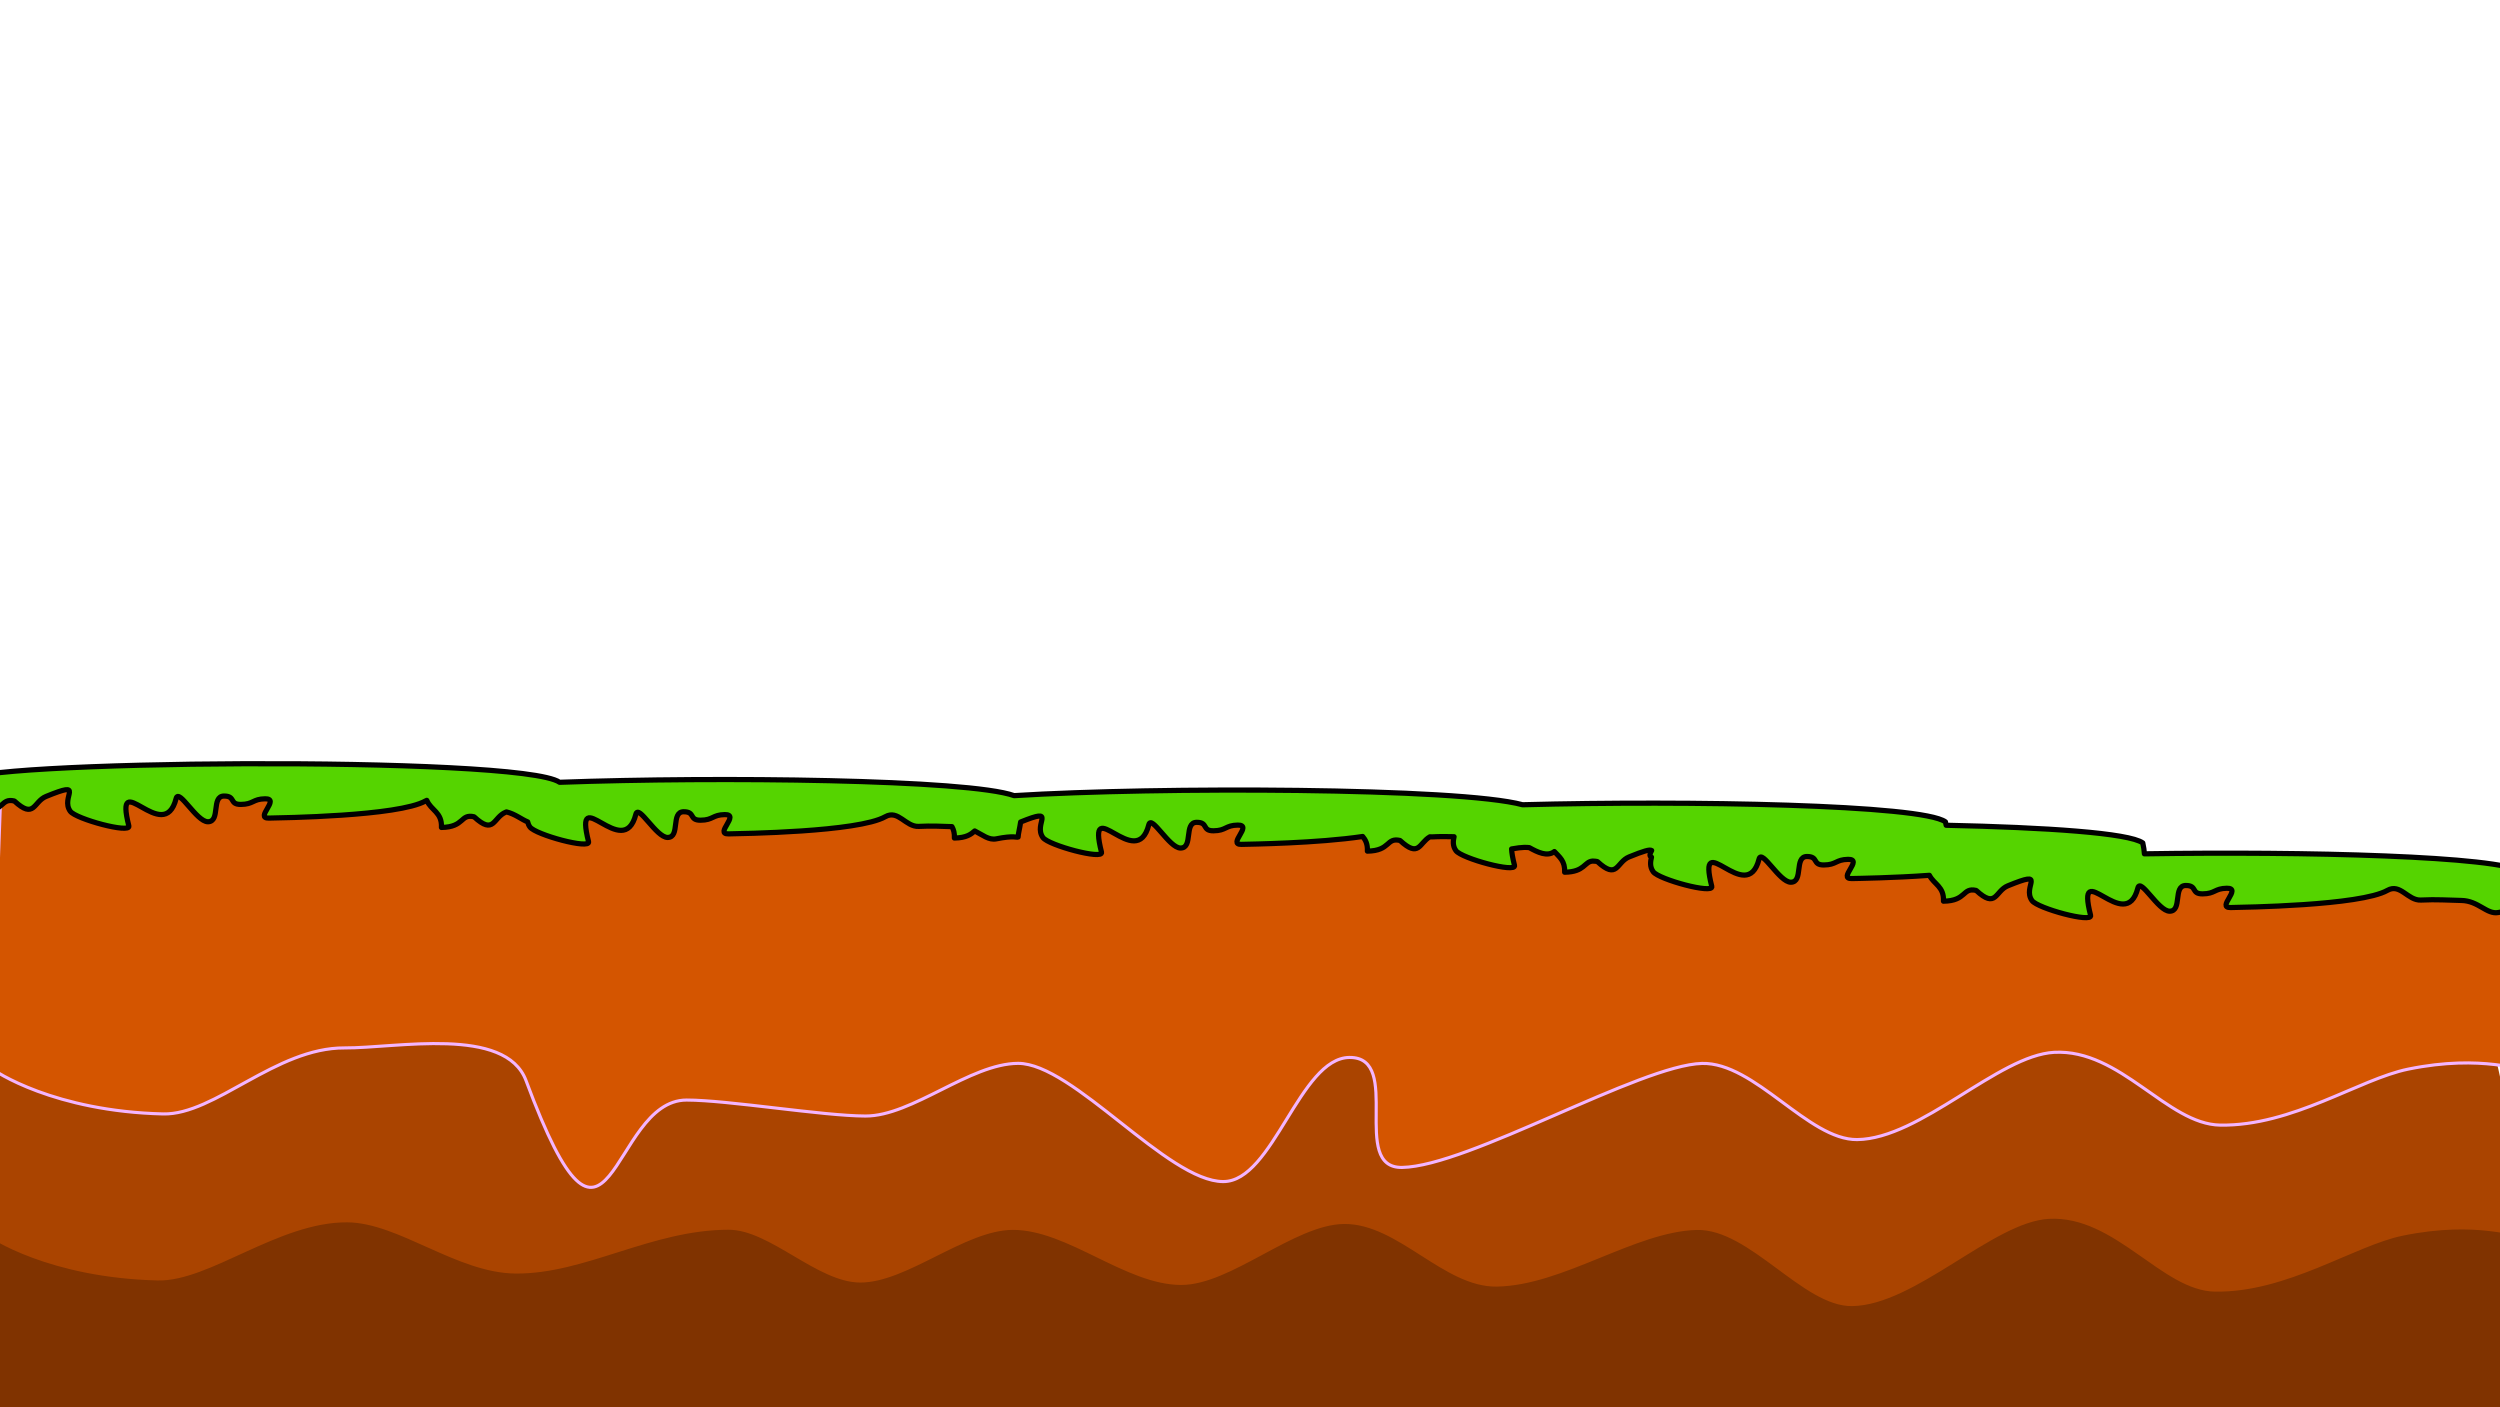
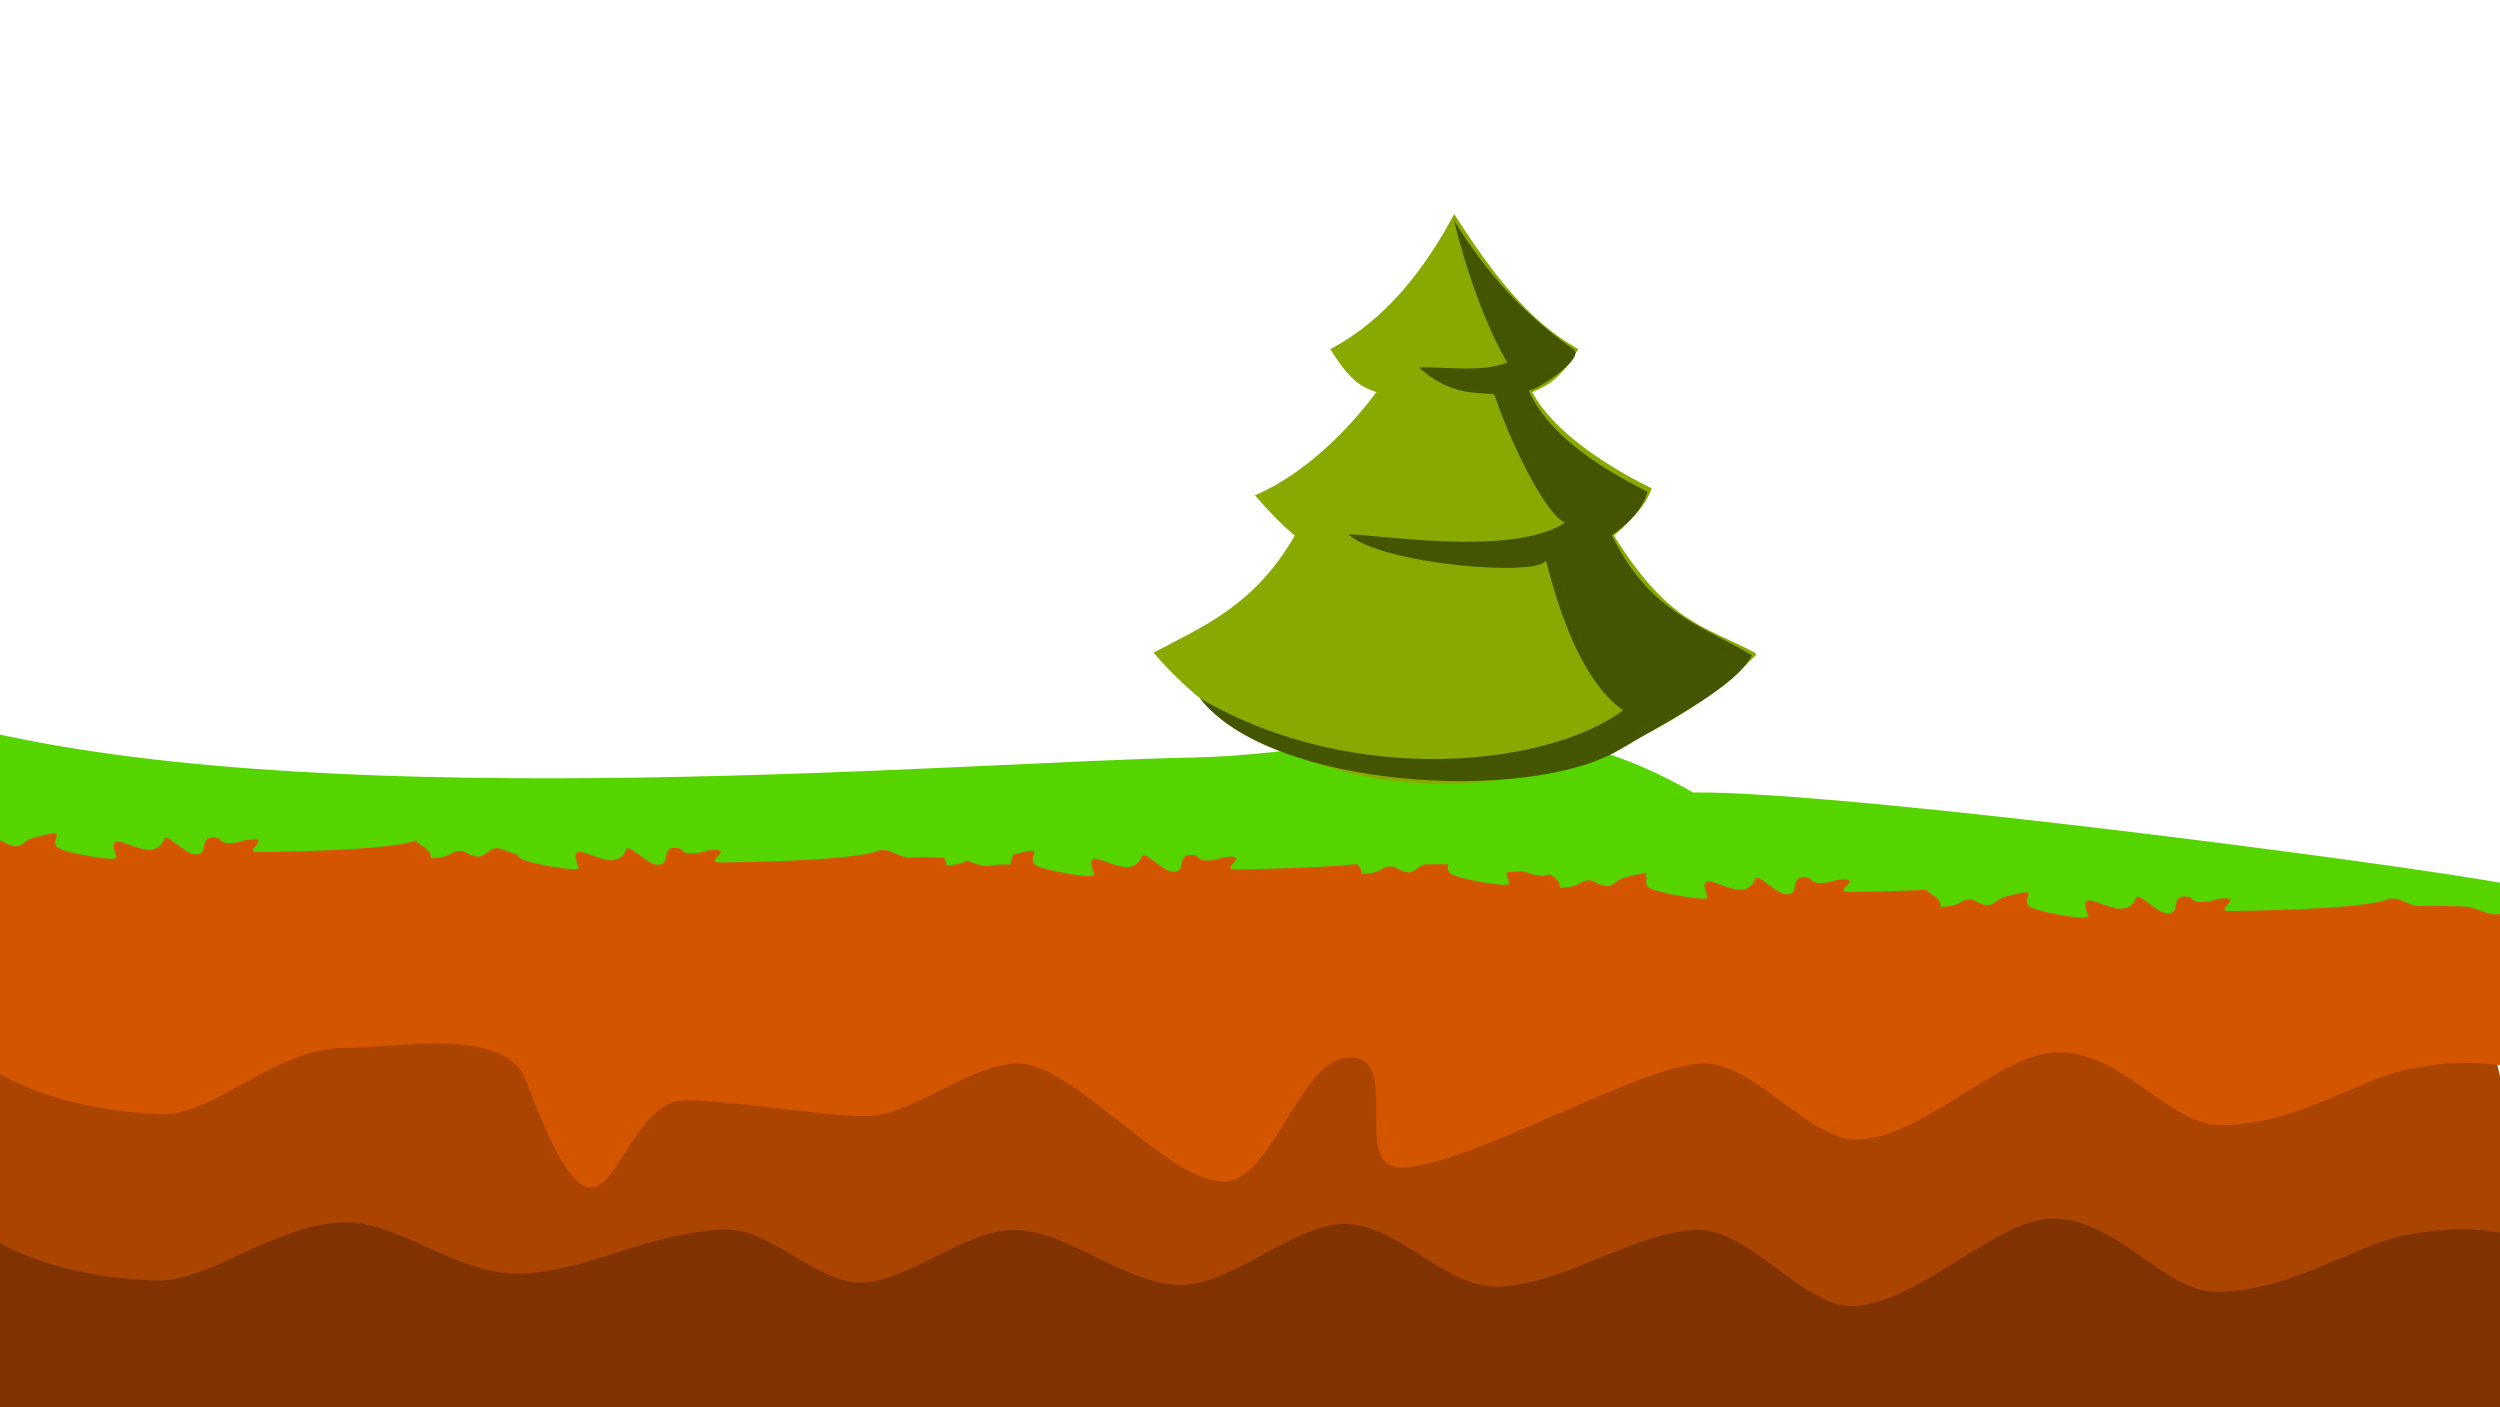
<svg xmlns="http://www.w3.org/2000/svg" width="960" height="540" id="svg2" version="1.1">
-   <defs id="defs4" />
-   <g id="layer1" transform="translate(0,-512.3622)">
+   <defs id="defs4">
+     </defs>
+   <g id="layer1" transform="translate(0,-512.3622)" style="display:inline">
    <path style="fill:#803300" id="path3118" d="M -1.174,475.617 C 18.613,461.668 964.184,464.194 959.897,471.605 c 7.269,32.142 12.657,59.893 11.899,73.305 -17.287,8.327 -966.396,8.415 -974.75,-0.608 z" transform="translate(0,512.3622)" />
-     <path style="fill:#aa4400" id="path3118-1" d="M -3.788,917.601 C 15.999,903.652 961.57,906.179 957.283,913.589 c 7.269,32.142 12.657,59.893 11.899,73.305 -2.366,1.14 -17.577,-5.958 -46.469,-0.042 -18.76,3.842 -44.457,21.934 -72.172,21.495 -20.366,-0.323 -38.285,-29.314 -63.754,-27.948 -21.402,1.148 -51.389,33.247 -75.662,33.506 -18.752,0.2 -39.31,-29.762 -59.577,-29.241 -23.691,0.609 -51.347,21.336 -76.772,21.751 -20.319,0.332 -37.875,-24.205 -58.583,-24.049 -19.163,0.144 -43.447,23.444 -62.635,23.42 -21.331,-0.026 -43.609,-21.222 -64.65,-21.149 -18.412,0.064 -40.672,20.276 -58.589,20.225 -16.454,-0.047 -34.666,-20.277 -50.508,-20.28 -29.667,-0.006 -55.113,17.055 -81.836,16.822 -22.58,-0.197 -44.913,-19.551 -64.637,-19.665 -26.391,-0.153 -52.922,22.781 -72.711,22.316 -41.611,-0.979 -64.864,-16.329 -66.196,-17.768 z" />
-     <path style="fill:#d45500;stroke-width:1.2;stroke-miterlimit:4;stroke-dasharray:none;stroke:#f3b5ff;stroke-opacity:1" id="path3118-1-7" d="M 0.253,818.304 C 20.04,804.355 966.621,848.298 962.334,855.708 c 7.269,32.142 9.626,53.832 8.868,67.244 -2.366,1.14 -17.577,-5.958 -46.469,-0.042 -18.76,3.842 -44.457,21.934 -72.172,21.495 -20.366,-0.323 -38.285,-29.314 -63.754,-27.948 -21.402,1.148 -51.389,33.247 -75.662,33.506 -18.752,0.2 -39.31,-29.762 -59.577,-29.241 -23.691,0.609 -89.732,39.519 -115.157,39.934 -20.319,0.332 0.51,-42.387 -20.197,-42.232 -19.163,0.144 -29.305,47.687 -48.493,47.664 -21.331,-0.026 -57.751,-45.465 -78.792,-45.393 -18.412,0.064 -40.672,20.276 -58.589,20.225 -16.454,-0.047 -52.848,-6.134 -68.691,-6.138 -29.667,-0.006 -29.086,80.165 -61.633,-7.422 -7.866,-21.167 -49.963,-12.48 -69.687,-12.594 -26.391,-0.153 -49.892,25.812 -69.68,25.346 -41.611,-0.979 -64.864,-16.329 -66.196,-17.768 z" />
-     <path style="fill:#55d400;stroke:#000000;stroke-opacity:1;opacity:1;stroke-width:2;stroke-miterlimit:4;stroke-dasharray:none;stroke-linejoin:round;stroke-linecap:square" d="m 94.199,805.633 c -55.641,0.205 -109.036,2.72 -107.25,6.688 1.13,5.147 6.339,5.278 6.031,11.75 8.965,-0.112 7.14,-5.369 12.531,-4.125 7.794,7.202 7.255,0.262 12.188,-1.75 15.484,-6.318 5.334,0.191 9.281,5.688 2.153,2.999 23.266,8.691 22.5,5.656 -5.979,-23.69 13.421,8.08 18.156,-10.562 1.026,-4.04 7.833,8.952 12.188,8.938 4.976,-0.017 1.174,-9.881 6.219,-9.875 4.538,0.005 1.905,3.252 6.438,3.219 4.897,-0.036 4.507,-2.079 9.312,-2.156 6.013,-0.096 -4.165,7.548 1.438,7.406 4.793,-0.121 49.774,-0.673 60.188,-6.594 0.16,-0.091 0.313,-0.147 0.469,-0.219 1.639,3.905 5.904,4.539 5.625,10.406 8.965,-0.112 7.14,-5.338 12.531,-4.094 7.794,7.202 7.255,0.231 12.188,-1.781 0.092,-0.038 0.159,-0.057 0.25,-0.094 3.333,0.814 5.749,2.864 8.156,3.844 0.139,0.65 0.381,1.293 0.844,1.938 2.153,2.999 23.297,8.723 22.531,5.688 -5.979,-23.69 13.421,8.08 18.156,-10.562 1.026,-4.04 7.833,8.921 12.188,8.906 4.976,-0.017 1.143,-9.881 6.188,-9.875 4.538,0.005 1.937,3.284 6.469,3.25 4.897,-0.036 4.507,-2.079 9.312,-2.156 6.013,-0.096 -4.165,7.548 1.438,7.406 4.793,-0.121 49.774,-0.673 60.188,-6.594 4.969,-2.825 7.813,3.985 12.875,3.719 4.842,-0.255 8.835,-0.036 12.719,0.094 0.628,1.098 1.029,2.457 0.938,4.375 4.699,-0.059 6.446,-1.514 7.812,-2.719 3.07,1.556 5.418,3.607 8.281,3.031 6.833,-1.375 7.815,-0.423 8.375,-0.688 0.089,-1.545 0.642,-3.405 0.969,-5.781 14.373,-5.785 4.682,0.566 8.562,5.969 2.153,2.999 23.266,8.691 22.5,5.656 -5.979,-23.69 13.421,8.08 18.156,-10.562 1.026,-4.04 7.833,8.952 12.188,8.938 4.976,-0.017 1.174,-9.881 6.219,-9.875 4.538,0.005 1.905,3.284 6.438,3.25 4.897,-0.036 4.507,-2.11 9.312,-2.188 6.013,-0.096 -4.165,7.548 1.438,7.406 3.559,-0.09 29.261,-0.444 46.531,-3.031 1.105,1.319 1.942,2.908 1.812,5.625 8.965,-0.112 7.14,-5.338 12.531,-4.094 7.379,6.818 7.315,0.947 11.469,-1.406 0.243,0.02 0.497,0.045 0.75,0.031 3.139,-0.165 5.909,-0.139 8.531,-0.062 -0.35,1.549 -0.606,3.499 0.719,5.344 2.153,2.999 23.266,8.723 22.5,5.688 -0.723,-2.865 -1.073,-4.914 -1.125,-6.344 4.339,-0.802 6.023,-0.59 6.812,-0.5 3.205,1.793 6.908,3.594 9.625,1.5 1.867,2.08 4.145,3.574 3.938,7.938 7.794,-0.097 7.459,-4.066 10.781,-4.281 0.021,0.003 0.041,-0.002 0.062,0 0.086,0.009 0.166,0.032 0.25,0.031 0.066,-2.3e-4 0.124,0.004 0.188,0 0.382,0.016 0.796,0.044 1.281,0.156 7.794,7.202 7.255,0.231 12.188,-1.781 5.71,-2.33 7.931,-2.933 8.656,-2.469 -0.634,1.165 -1.025,2.196 -0.062,2.562 -0.379,1.586 -0.742,3.647 0.656,5.594 2.153,2.999 23.266,8.691 22.5,5.656 -5.979,-23.69 13.421,8.111 18.156,-10.531 1.026,-4.04 7.833,8.921 12.188,8.906 4.976,-0.017 1.174,-9.881 6.219,-9.875 4.538,0.005 1.937,3.284 6.469,3.25 4.897,-0.036 4.507,-2.079 9.312,-2.156 6.013,-0.096 -4.197,7.517 1.406,7.375 2.506,-0.063 16.014,-0.247 29.812,-1.25 1.771,3.484 5.673,4.322 5.406,9.938 8.965,-0.112 7.171,-5.369 12.562,-4.125 7.794,7.202 7.224,0.231 12.156,-1.781 15.484,-6.318 5.334,0.191 9.281,5.688 2.153,2.999 23.266,8.723 22.5,5.688 -5.979,-23.69 13.421,8.08 18.156,-10.562 1.026,-4.04 7.833,8.952 12.188,8.938 4.976,-0.017 1.174,-9.881 6.219,-9.875 4.538,0.005 1.905,3.252 6.438,3.219 4.897,-0.036 4.507,-2.079 9.312,-2.156 6.013,-0.096 -4.165,7.548 1.438,7.406 4.793,-0.121 49.805,-0.673 60.219,-6.594 4.969,-2.825 7.813,3.985 12.875,3.719 6.024,-0.317 10.715,0.081 15.531,0.156 6.555,0.102 9.782,5.518 14.219,4.625 6.833,-1.375 7.815,-0.423 8.375,-0.688 0.179,-3.117 2.219,-7.468 0.5,-14.938 -8.287,-6.032 -83.09,-7.893 -144.812,-6.906 -0.083,-1.282 -0.274,-2.66 -0.625,-4.188 -5.241,-3.815 -37.16,-5.958 -75.5,-6.781 -0.077,-0.424 -0.178,-0.866 -0.281,-1.312 -9.091,-6.618 -98.278,-8.243 -162.375,-6.562 -24.259,-6.587 -140.306,-6.921 -195.25,-3.5 -17.548,-6.255 -113.426,-7.356 -174.531,-5.125 -7.448,-5.236 -65.175,-7.329 -120.687,-7.125 z" id="path3118-1-7-4" />
+     <path style="fill:#aa4400" id="path3118-1" d="M -3.788,917.601 C 15.999,903.652 961.57,906.179 957.283,913.589 c 7.269,32.142 12.657,59.893 11.899,73.305 -2.366,1.14 -17.577,-5.958 -46.469,-0.042 -18.76,3.842 -44.457,21.934 -72.172,21.495 -20.366,-0.323 -38.285,-29.314 -63.754,-27.948 -21.402,1.148 -51.389,33.247 -75.662,33.506 -18.752,0.2 -39.31,-29.762 -59.577,-29.241 -23.691,0.609 -51.347,21.336 -76.772,21.751 -20.319,0.332 -37.875,-24.205 -58.583,-24.049 -19.163,0.144 -43.447,23.444 -62.635,23.42 -21.331,-0.026 -43.609,-21.222 -64.65,-21.149 -18.412,0.064 -40.672,20.276 -58.589,20.225 -16.454,-0.047 -34.666,-20.276 -50.508,-20.28 -29.667,-0.006 -55.113,17.055 -81.836,16.822 -22.58,-0.197 -44.913,-19.551 -64.637,-19.665 -26.391,-0.153 -52.922,22.781 -72.711,22.316 -41.611,-0.979 -64.864,-16.329 -66.196,-17.768 z" />
+     <path style="fill:#d45500;stroke:none" id="path3118-1-7" d="M 0.253,818.304 C 20.04,804.355 966.621,848.298 962.334,855.708 c 7.269,32.142 9.626,53.832 8.868,67.244 -2.366,1.14 -17.577,-5.958 -46.469,-0.042 -18.76,3.842 -44.457,21.934 -72.172,21.495 -20.366,-0.323 -38.285,-29.314 -63.754,-27.948 -21.402,1.148 -51.389,33.247 -75.662,33.506 -18.752,0.2 -39.31,-29.762 -59.577,-29.241 -23.691,0.609 -89.732,39.519 -115.157,39.934 -20.319,0.332 0.51,-42.387 -20.197,-42.232 -19.163,0.144 -29.305,47.687 -48.493,47.664 -21.331,-0.026 -57.751,-45.465 -78.792,-45.393 -18.412,0.064 -40.672,20.276 -58.589,20.225 -16.454,-0.047 -52.848,-6.134 -68.691,-6.138 -29.667,-0.006 -29.086,80.165 -61.633,-7.422 -7.866,-21.167 -49.963,-12.48 -69.687,-12.594 -26.391,-0.153 -49.892,25.812 -69.68,25.346 -41.611,-0.979 -64.864,-16.329 -66.196,-17.768 z" />
+     <path style="fill:#55d400;stroke:none" d="m -4.964,793.321 c 0,0 -6.746,40.367 -7.055,44.63 9.011,-0.074 7.177,-3.537 12.595,-2.717 7.834,4.744 7.293,0.173 12.25,-1.153 15.564,-4.162 5.361,0.126 9.329,3.747 2.165,1.975 23.385,5.725 22.615,3.726 -6.01,-15.606 13.49,5.322 18.249,-6.958 1.031,-2.661 7.873,5.897 12.25,5.888 5.002,-0.011 1.18,-6.509 6.251,-6.505 4.561,0.003 1.915,2.142 6.47,2.12 4.922,-0.024 4.53,-1.37 9.36,-1.42 6.044,-0.064 -4.187,4.972 1.445,4.879 4.818,-0.08 50.029,-0.443 60.496,-4.344 0.16,-0.06 0.315,-0.097 0.471,-0.144 1.647,2.573 5.934,2.99 5.654,6.855 9.011,-0.074 7.177,-3.517 12.595,-2.697 7.834,4.744 7.293,0.152 12.25,-1.173 0.093,-0.025 0.16,-0.037 0.251,-0.062 3.35,0.536 5.779,1.887 8.198,2.532 0.14,0.428 0.383,0.852 0.848,1.276 2.165,1.975 23.417,5.746 22.647,3.747 -6.01,-15.606 13.49,5.322 18.249,-6.958 1.031,-2.661 7.873,5.877 12.25,5.867 5.002,-0.011 1.148,-6.509 6.219,-6.505 4.561,0.003 1.947,2.163 6.502,2.141 4.922,-0.024 4.53,-1.37 9.36,-1.42 6.044,-0.064 -4.187,4.972 1.445,4.879 4.818,-0.08 50.029,-0.443 60.496,-4.344 4.995,-1.861 7.853,2.625 12.941,2.45 4.867,-0.168 8.88,-0.024 12.784,0.062 0.631,0.723 1.034,1.619 0.942,2.882 4.723,-0.039 6.479,-0.998 7.853,-1.791 3.085,1.025 5.446,2.376 8.324,1.997 6.868,-0.906 7.855,-0.278 8.418,-0.453 0.089,-1.018 0.646,-2.243 0.974,-3.808 14.447,-3.811 4.706,0.373 8.606,3.932 2.165,1.975 23.385,5.725 22.615,3.726 -6.01,-15.606 13.49,5.322 18.249,-6.958 1.031,-2.661 7.873,5.897 12.25,5.888 5.002,-0.011 1.18,-6.509 6.251,-6.505 4.561,0.003 1.915,2.163 6.47,2.141 4.922,-0.024 4.53,-1.39 9.36,-1.441 6.044,-0.064 -4.187,4.972 1.445,4.879 3.578,-0.059 29.411,-0.292 46.77,-1.997 1.111,0.869 1.952,1.916 1.822,3.705 9.011,-0.074 7.177,-3.517 12.595,-2.697 7.417,4.491 7.353,0.624 11.527,-0.926 0.244,0.013 0.499,0.029 0.754,0.021 3.155,-0.109 5.94,-0.091 8.575,-0.041 -0.352,1.021 -0.609,2.305 0.722,3.52 2.165,1.975 23.385,5.746 22.615,3.747 -0.727,-1.887 -1.079,-3.237 -1.131,-4.179 4.361,-0.528 6.054,-0.388 6.847,-0.329 3.222,1.181 6.943,2.367 9.674,0.988 1.877,1.37 4.166,2.354 3.958,5.229 7.834,-0.064 7.498,-2.678 10.836,-2.82 0.021,0.002 0.041,-0.001 0.063,0 0.086,0.006 0.167,0.021 0.251,0.021 0.067,-1.6e-4 0.125,0.003 0.188,0 0.384,0.01 0.8,0.029 1.288,0.103 7.834,4.744 7.293,0.152 12.25,-1.173 5.739,-1.535 7.972,-1.932 8.701,-1.626 -0.637,0.767 -1.03,1.447 -0.063,1.688 -0.381,1.045 -0.746,2.402 0.66,3.685 2.165,1.975 23.385,5.725 22.615,3.726 -6.01,-15.606 13.49,5.343 18.249,-6.937 1.031,-2.661 7.873,5.877 12.25,5.867 5.002,-0.011 1.18,-6.509 6.251,-6.505 4.561,0.003 1.947,2.163 6.502,2.141 4.922,-0.024 4.53,-1.37 9.36,-1.42 6.044,-0.064 -4.218,4.951 1.413,4.858 2.519,-0.042 16.096,-0.163 29.965,-0.823 1.78,2.295 5.702,2.847 5.434,6.546 9.011,-0.074 7.208,-3.537 12.627,-2.717 7.834,4.744 7.261,0.152 12.219,-1.173 15.564,-4.162 5.361,0.126 9.329,3.747 2.165,1.975 23.385,5.746 22.615,3.747 -6.01,-15.606 13.49,5.322 18.249,-6.958 1.031,-2.661 7.873,5.897 12.25,5.888 5.002,-0.011 1.18,-6.509 6.251,-6.505 4.561,0.003 1.915,2.142 6.47,2.12 4.922,-0.024 4.53,-1.37 9.36,-1.42 6.044,-0.064 -4.187,4.972 1.445,4.879 4.818,-0.08 50.061,-0.443 60.527,-4.344 4.995,-1.861 7.853,2.625 12.941,2.45 6.054,-0.209 10.77,0.053 15.611,0.103 6.588,0.067 9.832,3.635 14.292,3.047 6.868,-0.906 7.855,-0.278 8.418,-0.453 0.18,-2.053 2.231,-4.919 0.503,-9.84 -8.329,-3.973 -256.121,-37.14 -318.16,-36.49 -71.395,-41.02 -122.385,-14.87 -192.576,-13.388 -85.662,1.511 -323.194,22.242 -462.486,-9.944 z" id="path3118-1-7-4" />
+     <g transform="matrix(0.6221216,0,0,0.6843597,180.3456,419.8501)" id="layer1-8">
+       <g id="g3168">
+         <g id="g3154" transform="matrix(0.5949188,0,0,0.5949188,417.3957,232.6576)">
+           <path id="path3092" d="m 319.875,38.031 c -30.271,51.771 -71.399,100.139 -128.5,127.375 23.14,34.352 35.855,36.263 47.781,40.594 -28.93,35.515 -74.955,77.677 -125.982,97.299 15.872,16.578 25.44,25.63 41.232,38.045 -41.285,65.471 -93.701,85.059 -146.5,110.375 174.649,184.339 469.623,143.386 625.125,2.25 -0.06,-0.714 -0.452,-1.356 -0.688,-2.031 -55.192,-26.412 -89.62,-27.911 -146.75,-110.594 8.96,-7.114 32.574,-25.545 39.192,-44.612 C 472.009,273.108 421.152,240.749 400.812,206 417.602,199.835 431.142,192.379 448.594,165.406 397.18,139.375 358.777,93.357 319.875,38.031 z" style="fill:#88aa00;fill-opacity:1;fill-rule:evenodd;stroke:none;stroke-width:10;marker:none;visibility:visible;display:inline;overflow:visible;enable-background:accumulate" />
+           <path id="path3099" d="m 56.048,494.748 c 161.673,85.744 363.759,62.989 439.146,11.331 -42.674,-27.325 -66.116,-91.834 -80.187,-141.34 -7.704,15.763 -170.524,3.939 -204.829,-24.53 27.059,-0.56 170.678,21.763 224.667,-11.131 -21.212,-8.174 -58.358,-79.69 -72.83,-119.651 -0.34,-0.984 -1.632,-1.772 -2.915,-1.777 -18.166,-0.979 -46.092,0.093 -75.835,-24.969 26.607,-0.959 64.103,5.221 91.795,-4.587 -21.134,-31.39 -43.067,-87.423 -55.336,-134.011 33.113,49.275 73.6,89.627 123.417,121.142 14.549,8.403 -38.365,39.318 -45.944,39.363 25.335,51.723 101.285,84.803 123.243,95.415 -4.45,15.024 -17.796,28.661 -37.003,41.002 38.545,70.997 86.858,82.455 145.425,113.078 -16.022,29.422 -86.799,61.783 -137.65,89.3 C 397.202,594.258 128.64,580.095 56.048,494.748 z" style="fill:#445500;stroke:none" />
+           <path style="fill:none;stroke:none;stroke-width:10;marker:none;visibility:visible;display:inline;overflow:visible;enable-background:accumulate" d="m 319.875,38.031 c -30.271,51.771 -71.399,100.139 -128.5,127.375 23.14,34.352 35.855,36.263 47.781,40.594 -28.93,35.515 -74.955,77.677 -125.982,97.299 15.872,16.578 25.44,25.63 41.232,38.045 -41.285,65.471 -93.701,85.059 -146.5,110.375 174.649,184.339 469.623,143.386 625.125,2.25 -0.06,-0.714 -0.452,-1.356 -0.688,-2.031 -55.192,-26.412 -89.62,-27.911 -146.75,-110.594 8.96,-7.114 32.574,-25.545 39.192,-44.612 C 472.009,273.108 421.152,240.749 400.812,206 417.602,199.835 431.142,192.379 448.594,165.406 397.18,139.375 358.777,93.357 319.875,38.031 z" id="path3101" />
+         </g>
+       </g>
+     </g>
  </g>
</svg>
